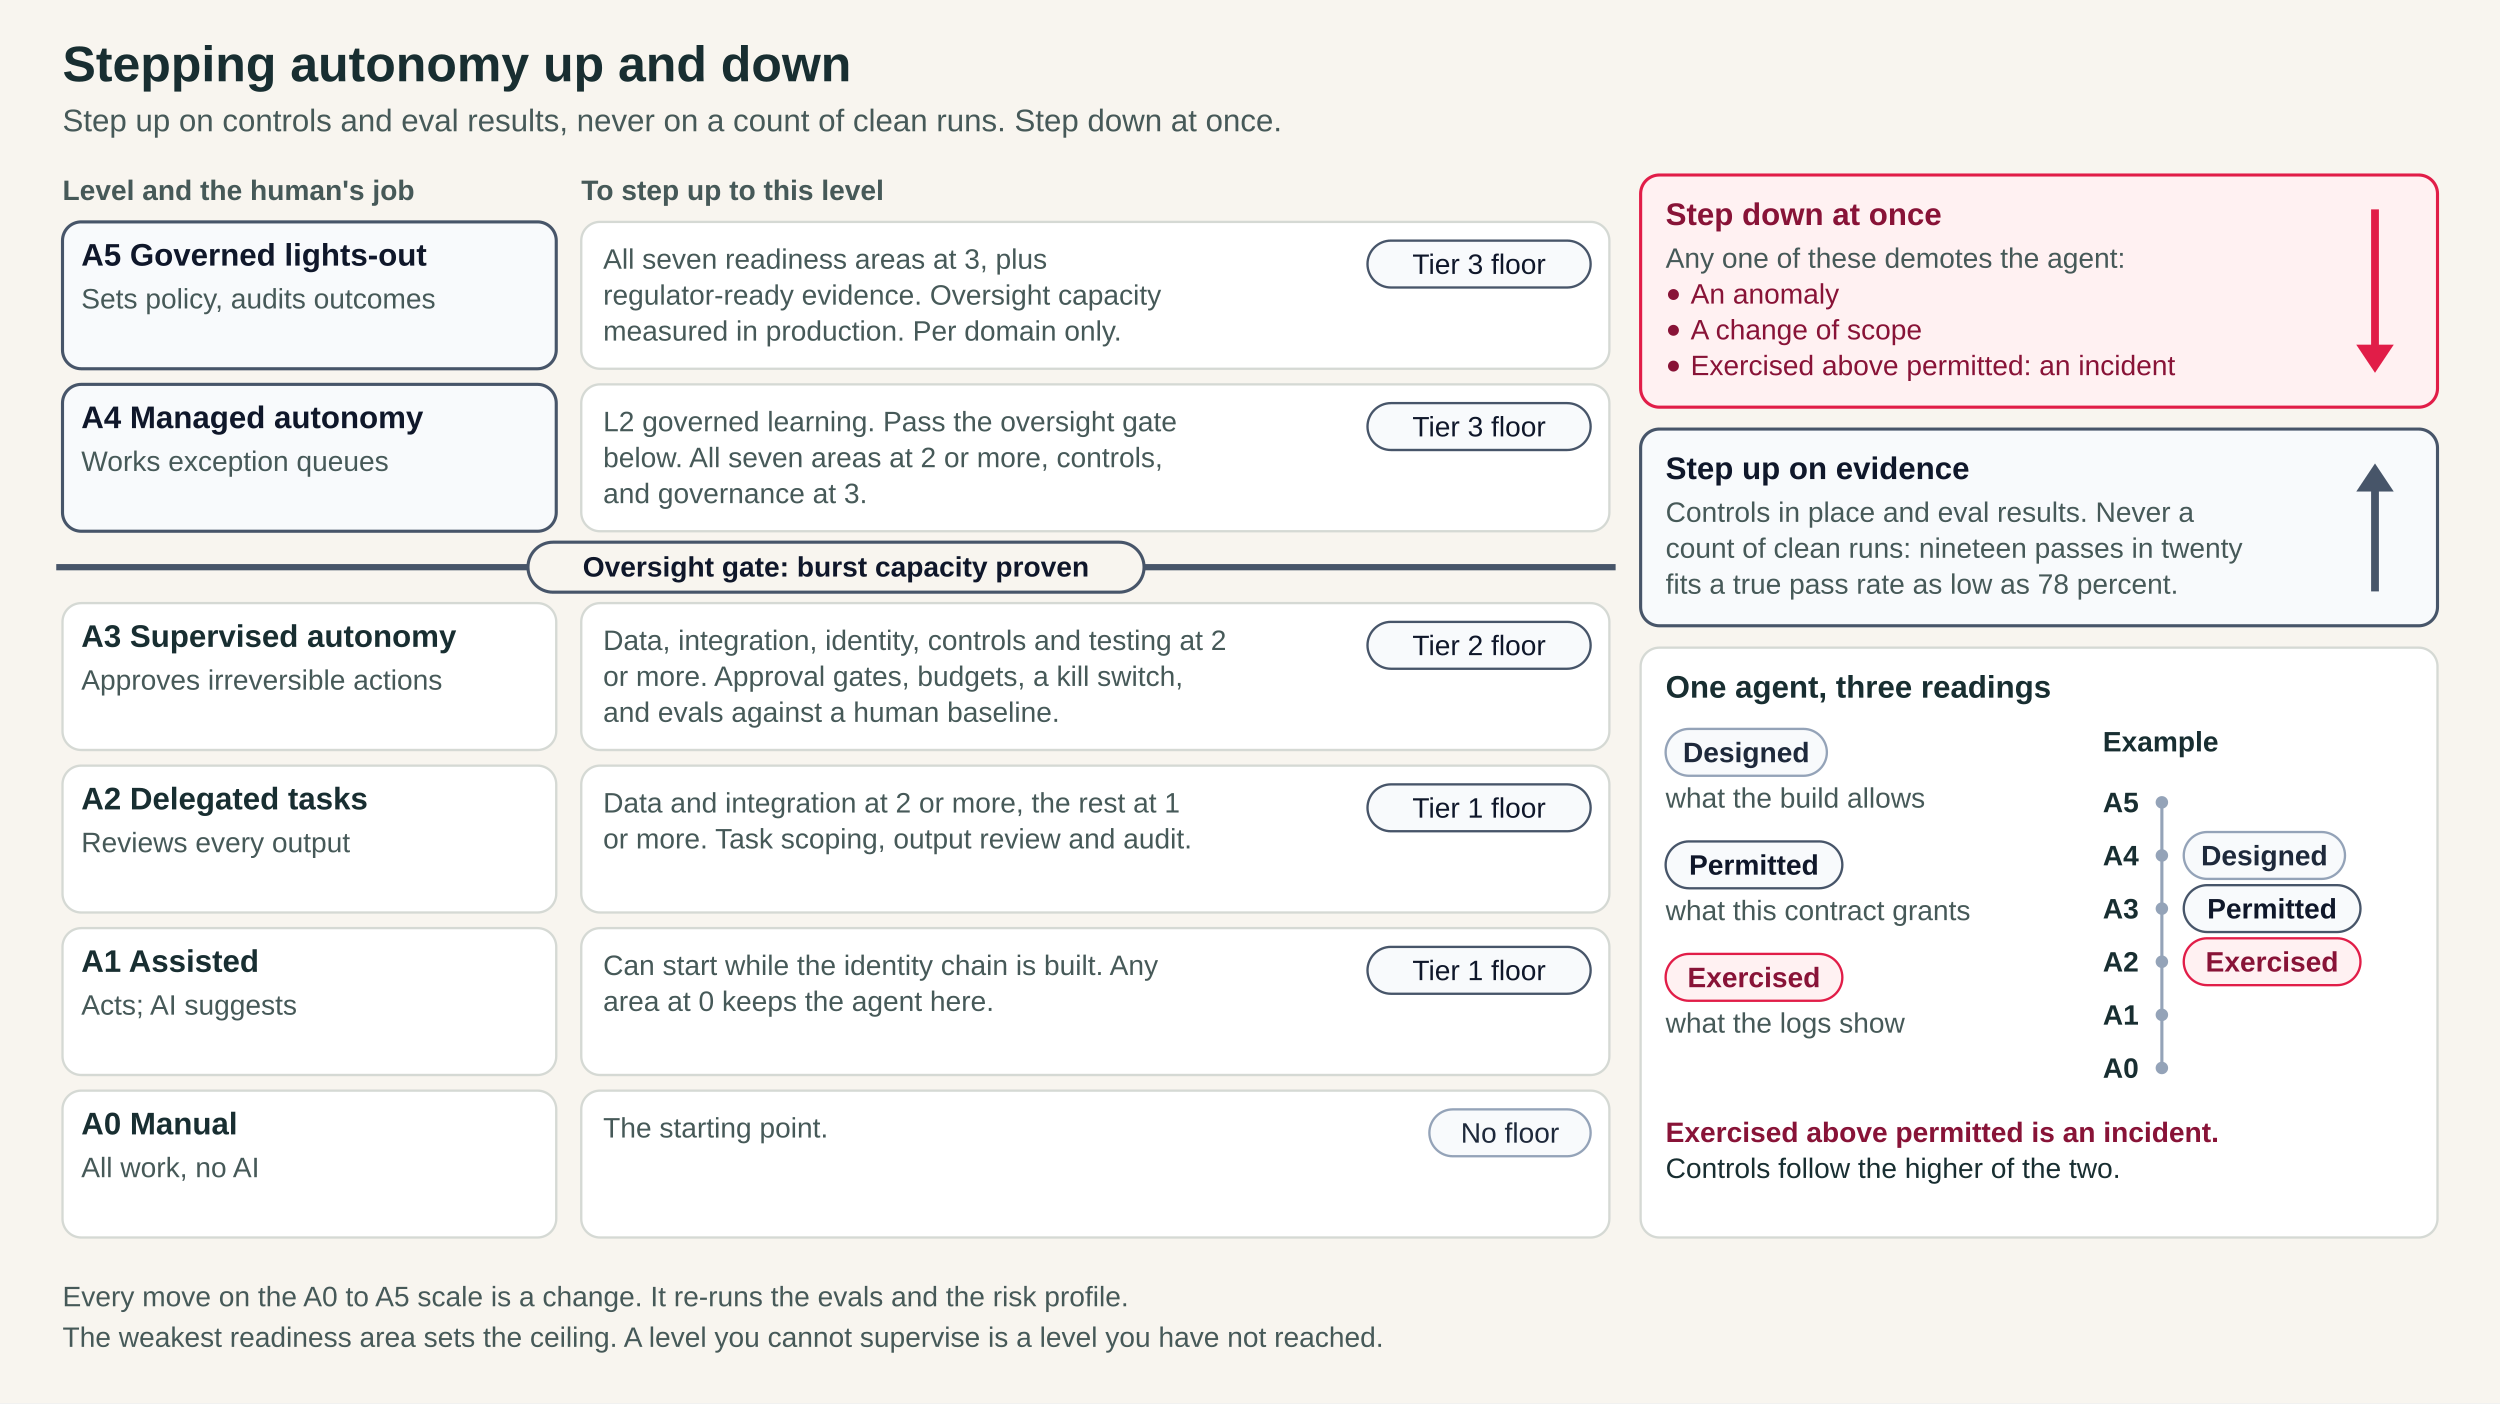
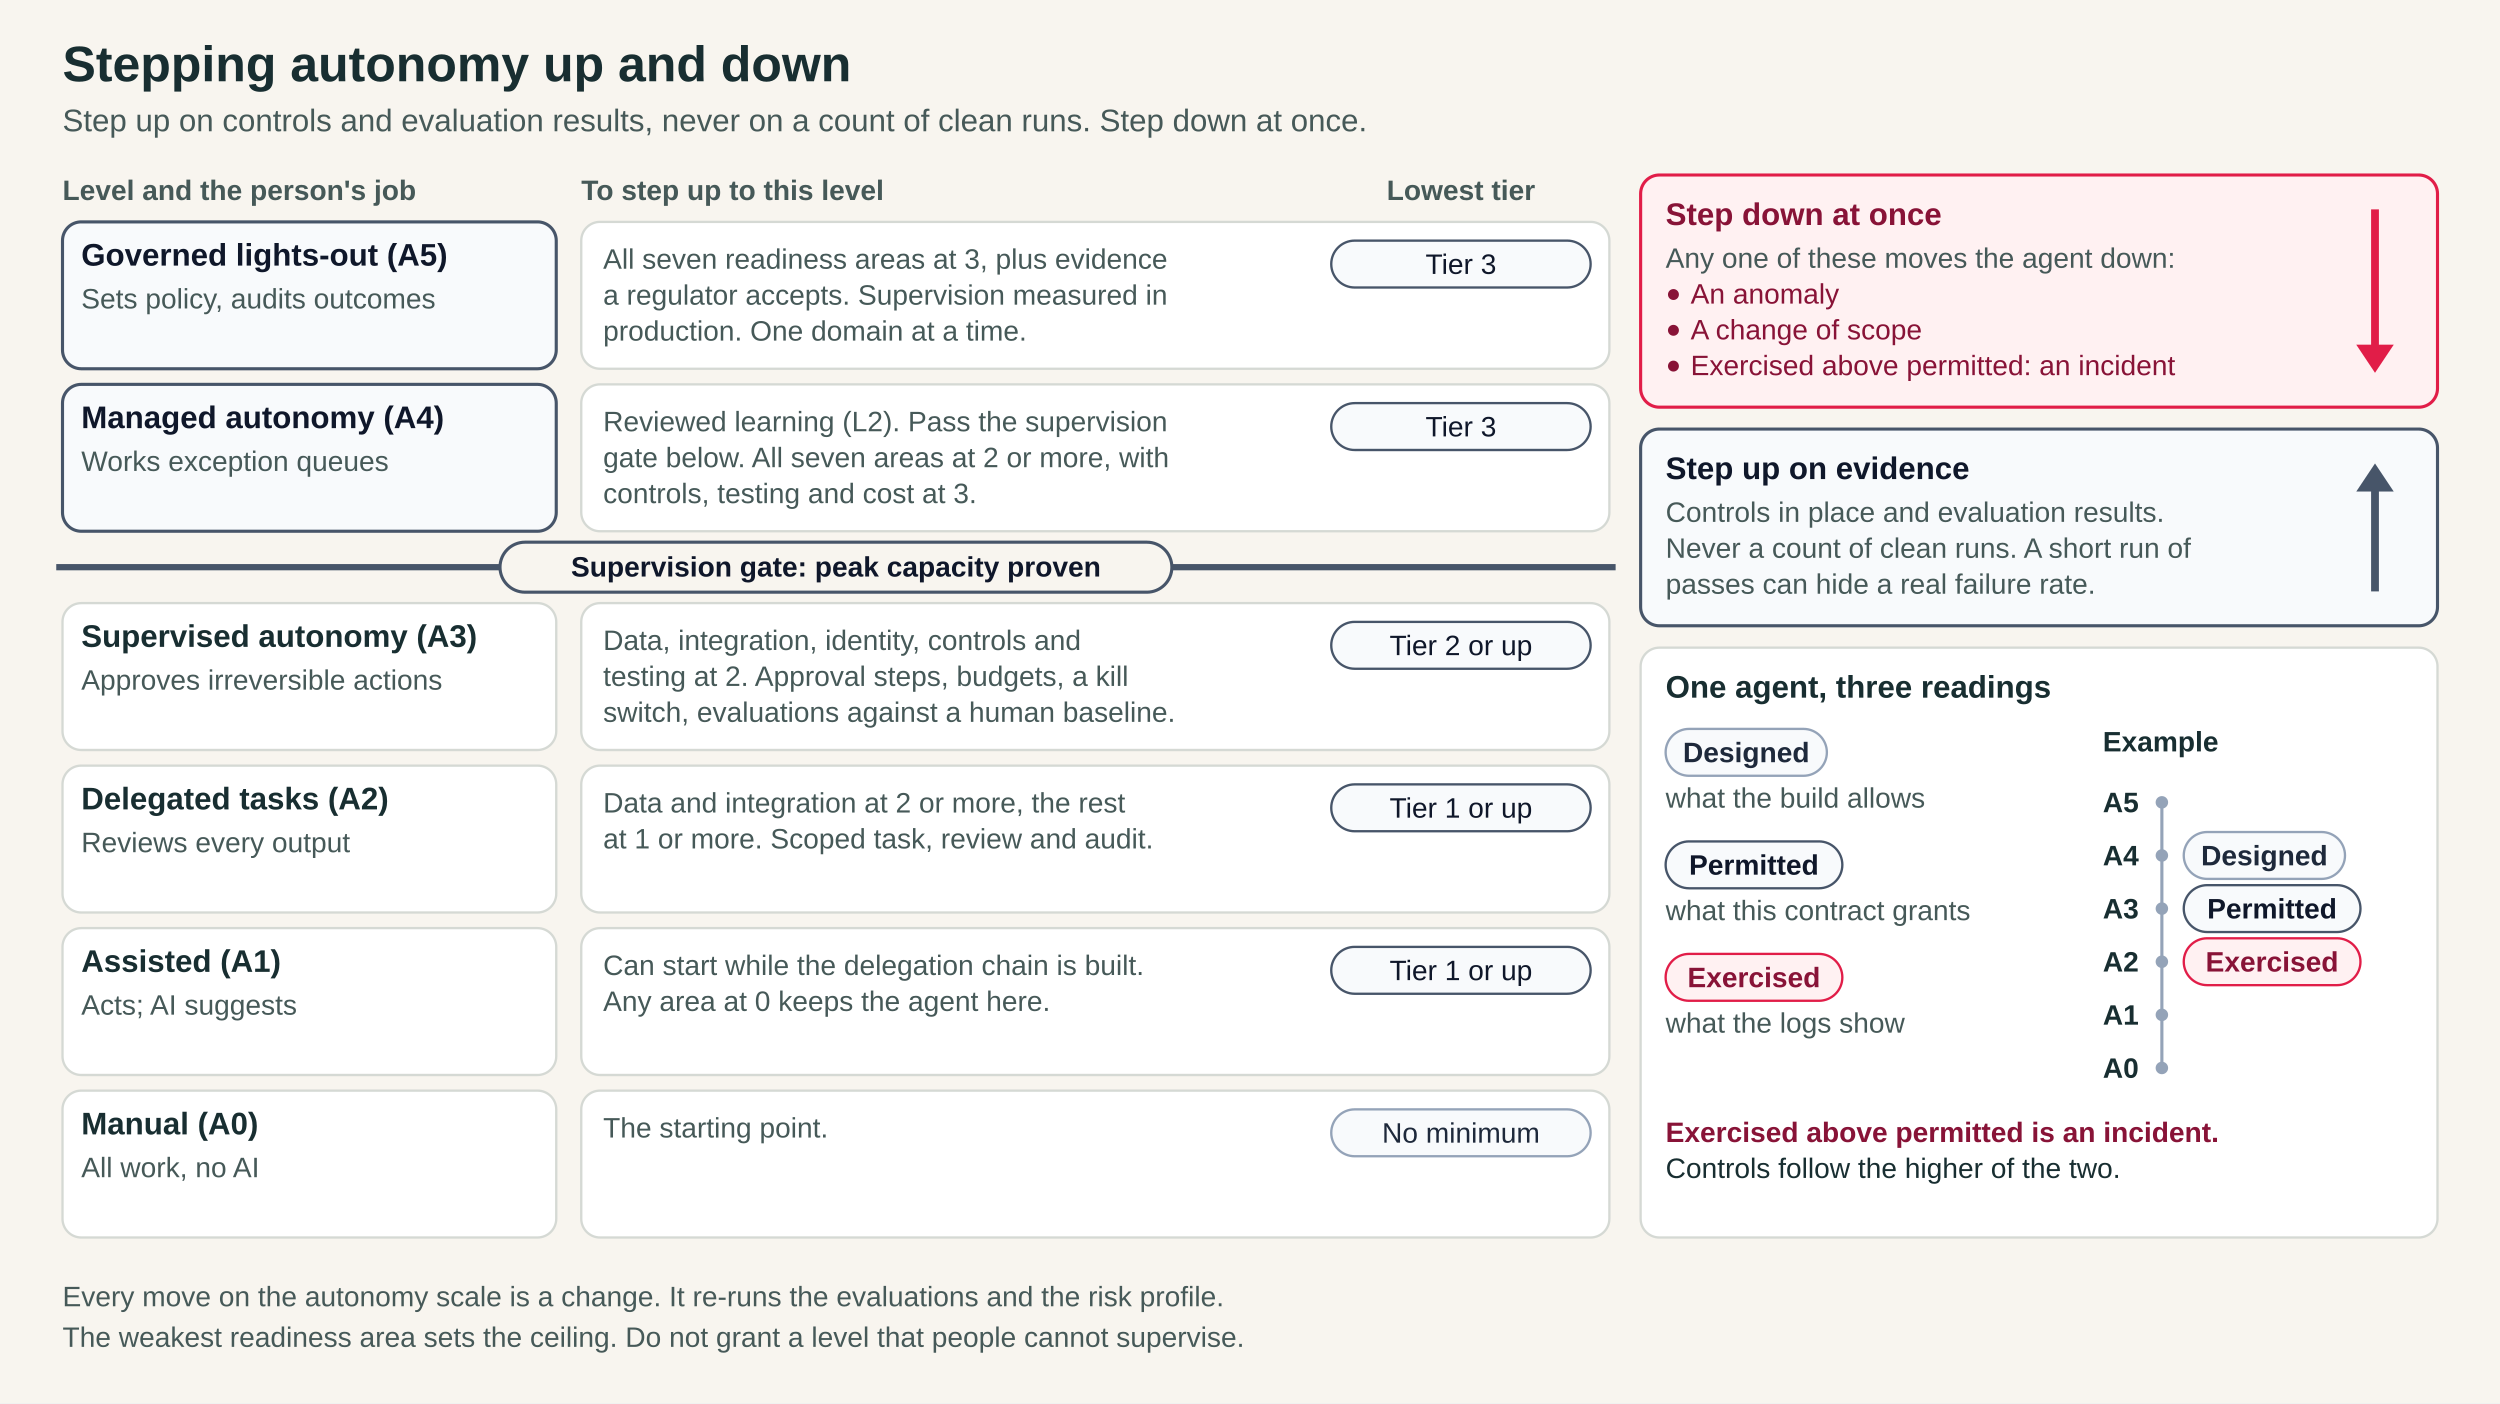
<svg xmlns="http://www.w3.org/2000/svg" viewBox="0 0 1600 898" role="img" aria-labelledby="title desc">
  <rect width="100%" height="100%" fill="#f8f5ef" />
-   <text x="40" y="52" font-family="Arial,sans-serif" font-size="32" font-weight="600" fill="#182e31">Stepping autonomy up and down</text>
-   <text x="40" y="84" font-family="Arial,sans-serif" font-size="20" fill="#465958">Step up on controls and eval results, never on a count of clean runs. Step down at once.</text>
-   <text x="40" y="128" font-family="Arial,sans-serif" font-size="18" font-weight="700" fill="#465958">Level and the human's job</text>
+   <text x="40" y="52" font-family="Arial,sans-serif" font-size="32" font-weight="700" fill="#182e31">Stepping autonomy up and down</text>
+   <text x="40" y="84" font-family="Arial,sans-serif" font-size="20" fill="#465958">Step up on controls and evaluation results, never on a count of clean runs. Step down at once.</text>
+   <text x="40" y="128" font-family="Arial,sans-serif" font-size="18" font-weight="700" fill="#465958">Level and the person's job</text>
  <text x="372" y="128" font-family="Arial,sans-serif" font-size="18" font-weight="700" fill="#465958">To step up to this level</text>
+   <text x="935" y="128" font-family="Arial,sans-serif" font-size="18" font-weight="700" text-anchor="middle" fill="#465958">Lowest tier</text>
  <rect x="40" y="142" width="316" height="94" rx="12" fill="#f8fafc" stroke="#475569" stroke-width="2" />
-   <text x="52" y="170" font-family="Arial,sans-serif" font-size="20" font-weight="700" fill="#0f172a">A5 Governed lights-out</text>
+   <text x="52" y="170" font-family="Arial,sans-serif" font-size="20" font-weight="700" fill="#0f172a">Governed lights-out (A5)</text>
  <text x="52" y="197.4" font-family="Arial,sans-serif" font-size="18" fill="#465958">Sets policy, audits outcomes</text>
  <rect x="372" y="142" width="658" height="94" rx="12" fill="#fff" stroke="#d5d9d4" stroke-width="1.5" />
-   <text x="386" y="172" font-family="Arial,sans-serif" font-size="18" fill="#465958">All seven readiness areas at 3, plus</text>
-   <text x="386" y="195" font-family="Arial,sans-serif" font-size="18" fill="#465958">regulator-ready evidence. Oversight capacity</text>
-   <text x="386" y="218" font-family="Arial,sans-serif" font-size="18" fill="#465958">measured in production. Per domain only.</text>
-   <rect x="875.2" y="154" width="142.8" height="30" rx="15" fill="#f8fafc" stroke="#475569" stroke-width="1.5" />
-   <text x="946.6" y="175.3" font-family="Arial,sans-serif" font-size="18" text-anchor="middle" fill="#0f172a">Tier 3 floor</text>
+   <text x="386" y="172" font-family="Arial,sans-serif" font-size="18" fill="#465958">All seven readiness areas at 3, plus evidence</text>
+   <text x="386" y="195" font-family="Arial,sans-serif" font-size="18" fill="#465958">a regulator accepts. Supervision measured in</text>
+   <text x="386" y="218" font-family="Arial,sans-serif" font-size="18" fill="#465958">production. One domain at a time.</text>
+   <rect x="852" y="154" width="166" height="30" rx="15" fill="#f8fafc" stroke="#475569" stroke-width="1.5" />
+   <text x="935" y="175.3" font-family="Arial,sans-serif" font-size="18" text-anchor="middle" fill="#0f172a">Tier 3</text>
  <rect x="40" y="246" width="316" height="94" rx="12" fill="#f8fafc" stroke="#475569" stroke-width="2" />
-   <text x="52" y="274" font-family="Arial,sans-serif" font-size="20" font-weight="700" fill="#0f172a">A4 Managed autonomy</text>
+   <text x="52" y="274" font-family="Arial,sans-serif" font-size="20" font-weight="700" fill="#0f172a">Managed autonomy (A4)</text>
  <text x="52" y="301.4" font-family="Arial,sans-serif" font-size="18" fill="#465958">Works exception queues</text>
  <rect x="372" y="246" width="658" height="94" rx="12" fill="#fff" stroke="#d5d9d4" stroke-width="1.5" />
-   <text x="386" y="276" font-family="Arial,sans-serif" font-size="18" fill="#465958">L2 governed learning. Pass the oversight gate</text>
-   <text x="386" y="299" font-family="Arial,sans-serif" font-size="18" fill="#465958">below. All seven areas at 2 or more, controls,</text>
-   <text x="386" y="322" font-family="Arial,sans-serif" font-size="18" fill="#465958">and governance at 3.</text>
-   <rect x="875.2" y="258" width="142.8" height="30" rx="15" fill="#f8fafc" stroke="#475569" stroke-width="1.5" />
-   <text x="946.6" y="279.3" font-family="Arial,sans-serif" font-size="18" text-anchor="middle" fill="#0f172a">Tier 3 floor</text>
+   <text x="386" y="276" font-family="Arial,sans-serif" font-size="18" fill="#465958">Reviewed learning (L2). Pass the supervision</text>
+   <text x="386" y="299" font-family="Arial,sans-serif" font-size="18" fill="#465958">gate below. All seven areas at 2 or more, with</text>
+   <text x="386" y="322" font-family="Arial,sans-serif" font-size="18" fill="#465958">controls, testing and cost at 3.</text>
+   <rect x="852" y="258" width="166" height="30" rx="15" fill="#f8fafc" stroke="#475569" stroke-width="1.5" />
+   <text x="935" y="279.3" font-family="Arial,sans-serif" font-size="18" text-anchor="middle" fill="#0f172a">Tier 3</text>
  <rect x="40" y="386" width="316" height="94" rx="12" fill="#fff" stroke="#d5d9d4" stroke-width="1.5" />
-   <text x="52" y="414" font-family="Arial,sans-serif" font-size="20" font-weight="700" fill="#182e31">A3 Supervised autonomy</text>
+   <text x="52" y="414" font-family="Arial,sans-serif" font-size="20" font-weight="700" fill="#182e31">Supervised autonomy (A3)</text>
  <text x="52" y="441.4" font-family="Arial,sans-serif" font-size="18" fill="#465958">Approves irreversible actions</text>
  <rect x="372" y="386" width="658" height="94" rx="12" fill="#fff" stroke="#d5d9d4" stroke-width="1.5" />
-   <text x="386" y="416" font-family="Arial,sans-serif" font-size="18" fill="#465958">Data, integration, identity, controls and testing at 2</text>
-   <text x="386" y="439" font-family="Arial,sans-serif" font-size="18" fill="#465958">or more. Approval gates, budgets, a kill switch,</text>
-   <text x="386" y="462" font-family="Arial,sans-serif" font-size="18" fill="#465958">and evals against a human baseline.</text>
-   <rect x="875.2" y="398" width="142.8" height="30" rx="15" fill="#f8fafc" stroke="#475569" stroke-width="1.5" />
-   <text x="946.6" y="419.3" font-family="Arial,sans-serif" font-size="18" text-anchor="middle" fill="#0f172a">Tier 2 floor</text>
+   <text x="386" y="416" font-family="Arial,sans-serif" font-size="18" fill="#465958">Data, integration, identity, controls and</text>
+   <text x="386" y="439" font-family="Arial,sans-serif" font-size="18" fill="#465958">testing at 2. Approval steps, budgets, a kill</text>
+   <text x="386" y="462" font-family="Arial,sans-serif" font-size="18" fill="#465958">switch, evaluations against a human baseline.</text>
+   <rect x="852" y="398" width="166" height="30" rx="15" fill="#f8fafc" stroke="#475569" stroke-width="1.5" />
+   <text x="935" y="419.3" font-family="Arial,sans-serif" font-size="18" text-anchor="middle" fill="#0f172a">Tier 2 or up</text>
  <rect x="40" y="490" width="316" height="94" rx="12" fill="#fff" stroke="#d5d9d4" stroke-width="1.5" />
-   <text x="52" y="518" font-family="Arial,sans-serif" font-size="20" font-weight="700" fill="#182e31">A2 Delegated tasks</text>
+   <text x="52" y="518" font-family="Arial,sans-serif" font-size="20" font-weight="700" fill="#182e31">Delegated tasks (A2)</text>
  <text x="52" y="545.4" font-family="Arial,sans-serif" font-size="18" fill="#465958">Reviews every output</text>
  <rect x="372" y="490" width="658" height="94" rx="12" fill="#fff" stroke="#d5d9d4" stroke-width="1.5" />
-   <text x="386" y="520" font-family="Arial,sans-serif" font-size="18" fill="#465958">Data and integration at 2 or more, the rest at 1</text>
-   <text x="386" y="543" font-family="Arial,sans-serif" font-size="18" fill="#465958">or more. Task scoping, output review and audit.</text>
-   <rect x="875.2" y="502" width="142.8" height="30" rx="15" fill="#f8fafc" stroke="#475569" stroke-width="1.5" />
-   <text x="946.6" y="523.3" font-family="Arial,sans-serif" font-size="18" text-anchor="middle" fill="#0f172a">Tier 1 floor</text>
+   <text x="386" y="520" font-family="Arial,sans-serif" font-size="18" fill="#465958">Data and integration at 2 or more, the rest</text>
+   <text x="386" y="543" font-family="Arial,sans-serif" font-size="18" fill="#465958">at 1 or more. Scoped task, review and audit.</text>
+   <rect x="852" y="502" width="166" height="30" rx="15" fill="#f8fafc" stroke="#475569" stroke-width="1.5" />
+   <text x="935" y="523.3" font-family="Arial,sans-serif" font-size="18" text-anchor="middle" fill="#0f172a">Tier 1 or up</text>
  <rect x="40" y="594" width="316" height="94" rx="12" fill="#fff" stroke="#d5d9d4" stroke-width="1.5" />
-   <text x="52" y="622" font-family="Arial,sans-serif" font-size="20" font-weight="700" fill="#182e31">A1 Assisted</text>
+   <text x="52" y="622" font-family="Arial,sans-serif" font-size="20" font-weight="700" fill="#182e31">Assisted (A1)</text>
  <text x="52" y="649.4" font-family="Arial,sans-serif" font-size="18" fill="#465958">Acts; AI suggests</text>
  <rect x="372" y="594" width="658" height="94" rx="12" fill="#fff" stroke="#d5d9d4" stroke-width="1.5" />
-   <text x="386" y="624" font-family="Arial,sans-serif" font-size="18" fill="#465958">Can start while the identity chain is built. Any</text>
-   <text x="386" y="647" font-family="Arial,sans-serif" font-size="18" fill="#465958">area at 0 keeps the agent here.</text>
-   <rect x="875.2" y="606" width="142.8" height="30" rx="15" fill="#f8fafc" stroke="#475569" stroke-width="1.5" />
-   <text x="946.6" y="627.3" font-family="Arial,sans-serif" font-size="18" text-anchor="middle" fill="#0f172a">Tier 1 floor</text>
+   <text x="386" y="624" font-family="Arial,sans-serif" font-size="18" fill="#465958">Can start while the delegation chain is built.</text>
+   <text x="386" y="647" font-family="Arial,sans-serif" font-size="18" fill="#465958">Any area at 0 keeps the agent here.</text>
+   <rect x="852" y="606" width="166" height="30" rx="15" fill="#f8fafc" stroke="#475569" stroke-width="1.5" />
+   <text x="935" y="627.3" font-family="Arial,sans-serif" font-size="18" text-anchor="middle" fill="#0f172a">Tier 1 or up</text>
  <rect x="40" y="698" width="316" height="94" rx="12" fill="#fff" stroke="#d5d9d4" stroke-width="1.5" />
-   <text x="52" y="726" font-family="Arial,sans-serif" font-size="20" font-weight="700" fill="#182e31">A0 Manual</text>
+   <text x="52" y="726" font-family="Arial,sans-serif" font-size="20" font-weight="700" fill="#182e31">Manual (A0)</text>
  <text x="52" y="753.4" font-family="Arial,sans-serif" font-size="18" fill="#465958">All work, no AI</text>
  <rect x="372" y="698" width="658" height="94" rx="12" fill="#fff" stroke="#d5d9d4" stroke-width="1.5" />
  <text x="386" y="728" font-family="Arial,sans-serif" font-size="18" fill="#465958">The starting point.</text>
-   <rect x="914.8" y="710" width="103.2" height="30" rx="15" fill="#f8fafc" stroke="#94a3b8" stroke-width="1.5" />
-   <text x="966.4" y="731.3" font-family="Arial,sans-serif" font-size="18" text-anchor="middle" fill="#1e293b">No floor</text>
+   <rect x="852" y="710" width="166" height="30" rx="15" fill="#f8fafc" stroke="#94a3b8" stroke-width="1.5" />
+   <text x="935" y="731.3" font-family="Arial,sans-serif" font-size="18" text-anchor="middle" fill="#1e293b">No minimum</text>
  <path d="M36 363 L1034 363" fill="none" stroke="#475569" stroke-width="4" />
-   <rect x="337.9" y="347" width="394.3" height="32" rx="16" fill="#f8f5ef" stroke="#475569" stroke-width="2" />
-   <text x="535" y="369" font-family="Arial,sans-serif" font-size="18" font-weight="700" text-anchor="middle" fill="#0f172a">Oversight gate: burst capacity proven</text>
+   <rect x="320" y="347" width="430" height="32" rx="16" fill="#f8f5ef" stroke="#475569" stroke-width="2" />
+   <text x="535" y="369" font-family="Arial,sans-serif" font-size="18" font-weight="700" text-anchor="middle" fill="#0f172a">Supervision gate: peak capacity proven</text>
  <rect x="1050" y="112" width="510" height="148.6" rx="12" fill="#fff1f2" stroke="#e11d48" stroke-width="2" />
  <text x="1066" y="144" font-family="Arial,sans-serif" font-size="20" font-weight="700" fill="#881337">Step down at once</text>
-   <text x="1066" y="171.4" font-family="Arial,sans-serif" font-size="18" fill="#465958">Any one of these demotes the agent:</text>
+   <text x="1066" y="171.4" font-family="Arial,sans-serif" font-size="18" fill="#465958">Any one of these moves the agent down:</text>
  <text x="1082" y="194.3" font-family="Arial,sans-serif" font-size="18" fill="#881337">An anomaly</text>
  <circle cx="1071" cy="188.5" r="3.5" fill="#881337" />
  <text x="1082" y="217.2" font-family="Arial,sans-serif" font-size="18" fill="#881337">A change of scope</text>
  <circle cx="1071" cy="211.4" r="3.5" fill="#881337" />
  <text x="1082" y="240.1" font-family="Arial,sans-serif" font-size="18" fill="#881337">Exercised above permitted: an incident</text>
  <circle cx="1071" cy="234.3" r="3.5" fill="#881337" />
  <path d="M1520 134 L1520 224.6" fill="none" stroke="#e11d48" stroke-width="5" />
  <path d="M1508 220.6 L1520 238.6 L1532 220.6 Z" fill="#e11d48" />
  <rect x="1050" y="274.6" width="510" height="125.9" rx="12" fill="#f8fafc" stroke="#475569" stroke-width="2" />
  <text x="1066" y="306.6" font-family="Arial,sans-serif" font-size="20" font-weight="700" fill="#0f172a">Step up on evidence</text>
-   <text x="1066" y="334" font-family="Arial,sans-serif" font-size="18" fill="#465958">Controls in place and eval results. Never a</text>
-   <text x="1066" y="357" font-family="Arial,sans-serif" font-size="18" fill="#465958">count of clean runs: nineteen passes in twenty</text>
-   <text x="1066" y="380" font-family="Arial,sans-serif" font-size="18" fill="#465958">fits a true pass rate as low as 78 percent.</text>
+   <text x="1066" y="334" font-family="Arial,sans-serif" font-size="18" fill="#465958">Controls in place and evaluation results.</text>
+   <text x="1066" y="357" font-family="Arial,sans-serif" font-size="18" fill="#465958">Never a count of clean runs. A short run of</text>
+   <text x="1066" y="380" font-family="Arial,sans-serif" font-size="18" fill="#465958">passes can hide a real failure rate.</text>
  <path d="M1520 378.5 L1520 310.6" fill="none" stroke="#475569" stroke-width="5" />
  <path d="M1508 314.6 L1520 296.6 L1532 314.6 Z" fill="#475569" />
  <rect x="1050" y="414.5" width="510" height="377.5" rx="12" fill="#fff" stroke="#d5d9d4" stroke-width="1.5" />
  <text x="1066" y="446.5" font-family="Arial,sans-serif" font-size="20" font-weight="700" fill="#182e31">One agent, three readings</text>
  <rect x="1066" y="466.5" width="103.2" height="30" rx="15" fill="#f8fafc" stroke="#94a3b8" stroke-width="1.5" />
  <text x="1117.6" y="487.8" font-family="Arial,sans-serif" font-size="18" font-weight="700" text-anchor="middle" fill="#1e293b">Designed</text>
  <text x="1066" y="516.9" font-family="Arial,sans-serif" font-size="18" fill="#465958">what the build allows</text>
  <rect x="1066" y="538.5" width="113.1" height="30" rx="15" fill="#f8fafc" stroke="#475569" stroke-width="1.5" />
  <text x="1122.5" y="559.8" font-family="Arial,sans-serif" font-size="18" font-weight="700" text-anchor="middle" fill="#0f172a">Permitted</text>
  <text x="1066" y="588.9" font-family="Arial,sans-serif" font-size="18" fill="#465958">what this contract grants</text>
  <rect x="1066" y="610.5" width="113.1" height="30" rx="15" fill="#fff1f2" stroke="#e11d48" stroke-width="1.5" />
  <text x="1122.5" y="631.8" font-family="Arial,sans-serif" font-size="18" font-weight="700" text-anchor="middle" fill="#881337">Exercised</text>
  <text x="1066" y="660.9" font-family="Arial,sans-serif" font-size="18" fill="#465958">what the logs show</text>
  <text x="1345.8" y="480.9" font-family="Arial,sans-serif" font-size="18" font-weight="700" fill="#182e31">Example</text>
  <path d="M1383.6 513.5 L1383.6 683.5" fill="none" stroke="#94a3b8" stroke-width="2" />
  <text x="1345.8" y="519.8" font-family="Arial,sans-serif" font-size="18" font-weight="700" fill="#182e31">A5</text>
  <circle cx="1383.6" cy="513.5" r="4" fill="#94a3b8" />
  <text x="1345.8" y="553.8" font-family="Arial,sans-serif" font-size="18" font-weight="700" fill="#182e31">A4</text>
  <circle cx="1383.6" cy="547.5" r="4" fill="#94a3b8" />
  <rect x="1397.6" y="532.5" width="103.2" height="30" rx="15" fill="#f8fafc" stroke="#94a3b8" stroke-width="1.5" />
  <text x="1449.2" y="553.8" font-family="Arial,sans-serif" font-size="18" font-weight="700" text-anchor="middle" fill="#1e293b">Designed</text>
  <text x="1345.8" y="587.8" font-family="Arial,sans-serif" font-size="18" font-weight="700" fill="#182e31">A3</text>
  <circle cx="1383.6" cy="581.5" r="4" fill="#94a3b8" />
  <rect x="1397.6" y="566.5" width="113.1" height="30" rx="15" fill="#f8fafc" stroke="#475569" stroke-width="1.5" />
  <text x="1454.1" y="587.8" font-family="Arial,sans-serif" font-size="18" font-weight="700" text-anchor="middle" fill="#0f172a">Permitted</text>
  <text x="1345.8" y="621.8" font-family="Arial,sans-serif" font-size="18" font-weight="700" fill="#182e31">A2</text>
  <circle cx="1383.6" cy="615.5" r="4" fill="#94a3b8" />
  <rect x="1397.6" y="600.5" width="113.1" height="30" rx="15" fill="#fff1f2" stroke="#e11d48" stroke-width="1.5" />
  <text x="1454.1" y="621.8" font-family="Arial,sans-serif" font-size="18" font-weight="700" text-anchor="middle" fill="#881337">Exercised</text>
  <text x="1345.8" y="655.8" font-family="Arial,sans-serif" font-size="18" font-weight="700" fill="#182e31">A1</text>
  <circle cx="1383.6" cy="649.5" r="4" fill="#94a3b8" />
  <text x="1345.8" y="689.8" font-family="Arial,sans-serif" font-size="18" font-weight="700" fill="#182e31">A0</text>
  <circle cx="1383.6" cy="683.5" r="4" fill="#94a3b8" />
  <text x="1066" y="730.9" font-family="Arial,sans-serif" font-size="18" font-weight="700" fill="#881337">Exercised above permitted is an incident.</text>
  <text x="1066" y="753.9" font-family="Arial,sans-serif" font-size="18" fill="#182e31">Controls follow the higher of the two.</text>
-   <text x="40" y="836" font-family="Arial,sans-serif" font-size="18" fill="#465958">Every move on the A0 to A5 scale is a change. It re-runs the evals and the risk profile.</text>
-   <text x="40" y="862" font-family="Arial,sans-serif" font-size="18" fill="#465958">The weakest readiness area sets the ceiling. A level you cannot supervise is a level you have not reached.</text>
+   <text x="40" y="836" font-family="Arial,sans-serif" font-size="18" fill="#465958">Every move on the autonomy scale is a change. It re-runs the evaluations and the risk profile.</text>
+   <text x="40" y="862" font-family="Arial,sans-serif" font-size="18" fill="#465958">The weakest readiness area sets the ceiling. Do not grant a level that people cannot supervise.</text>
</svg>
